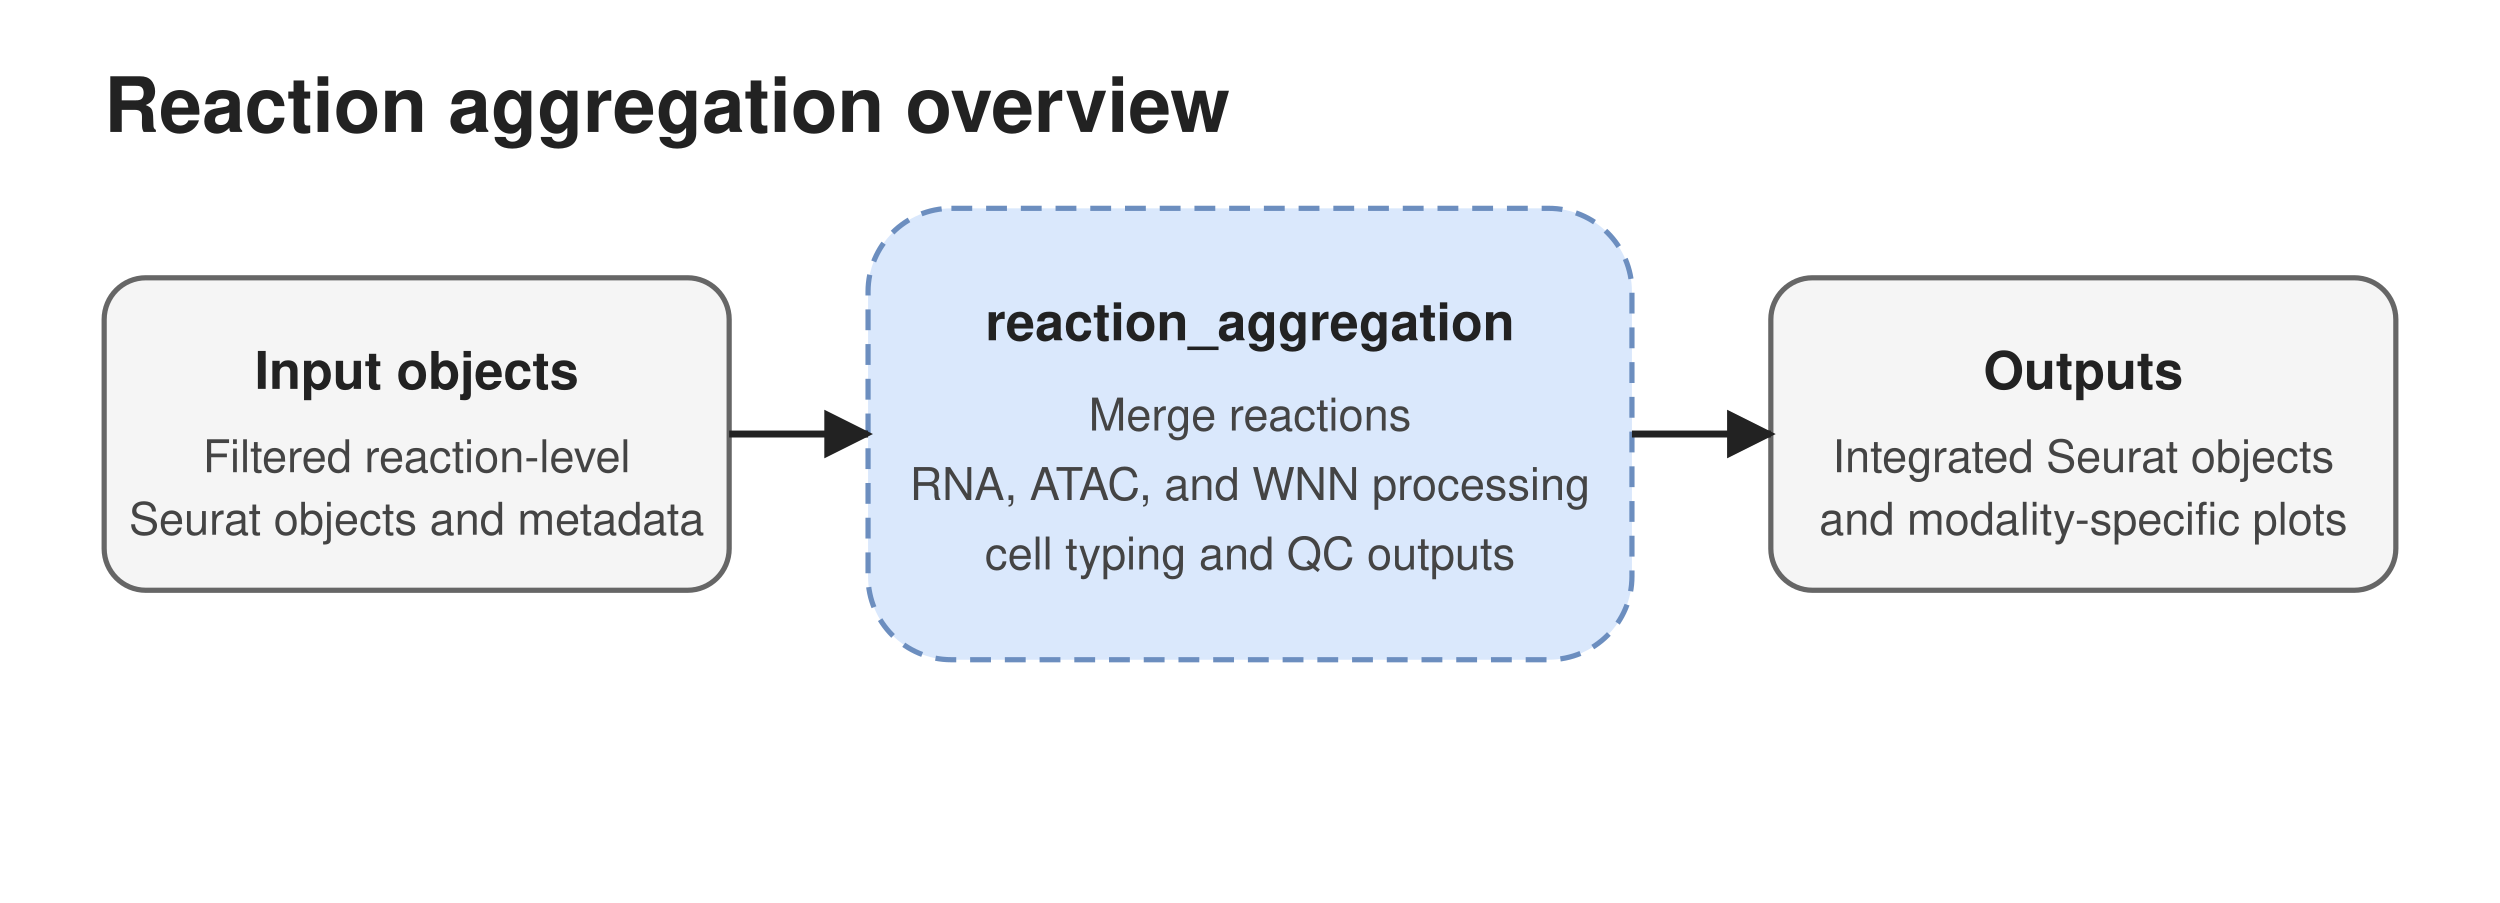
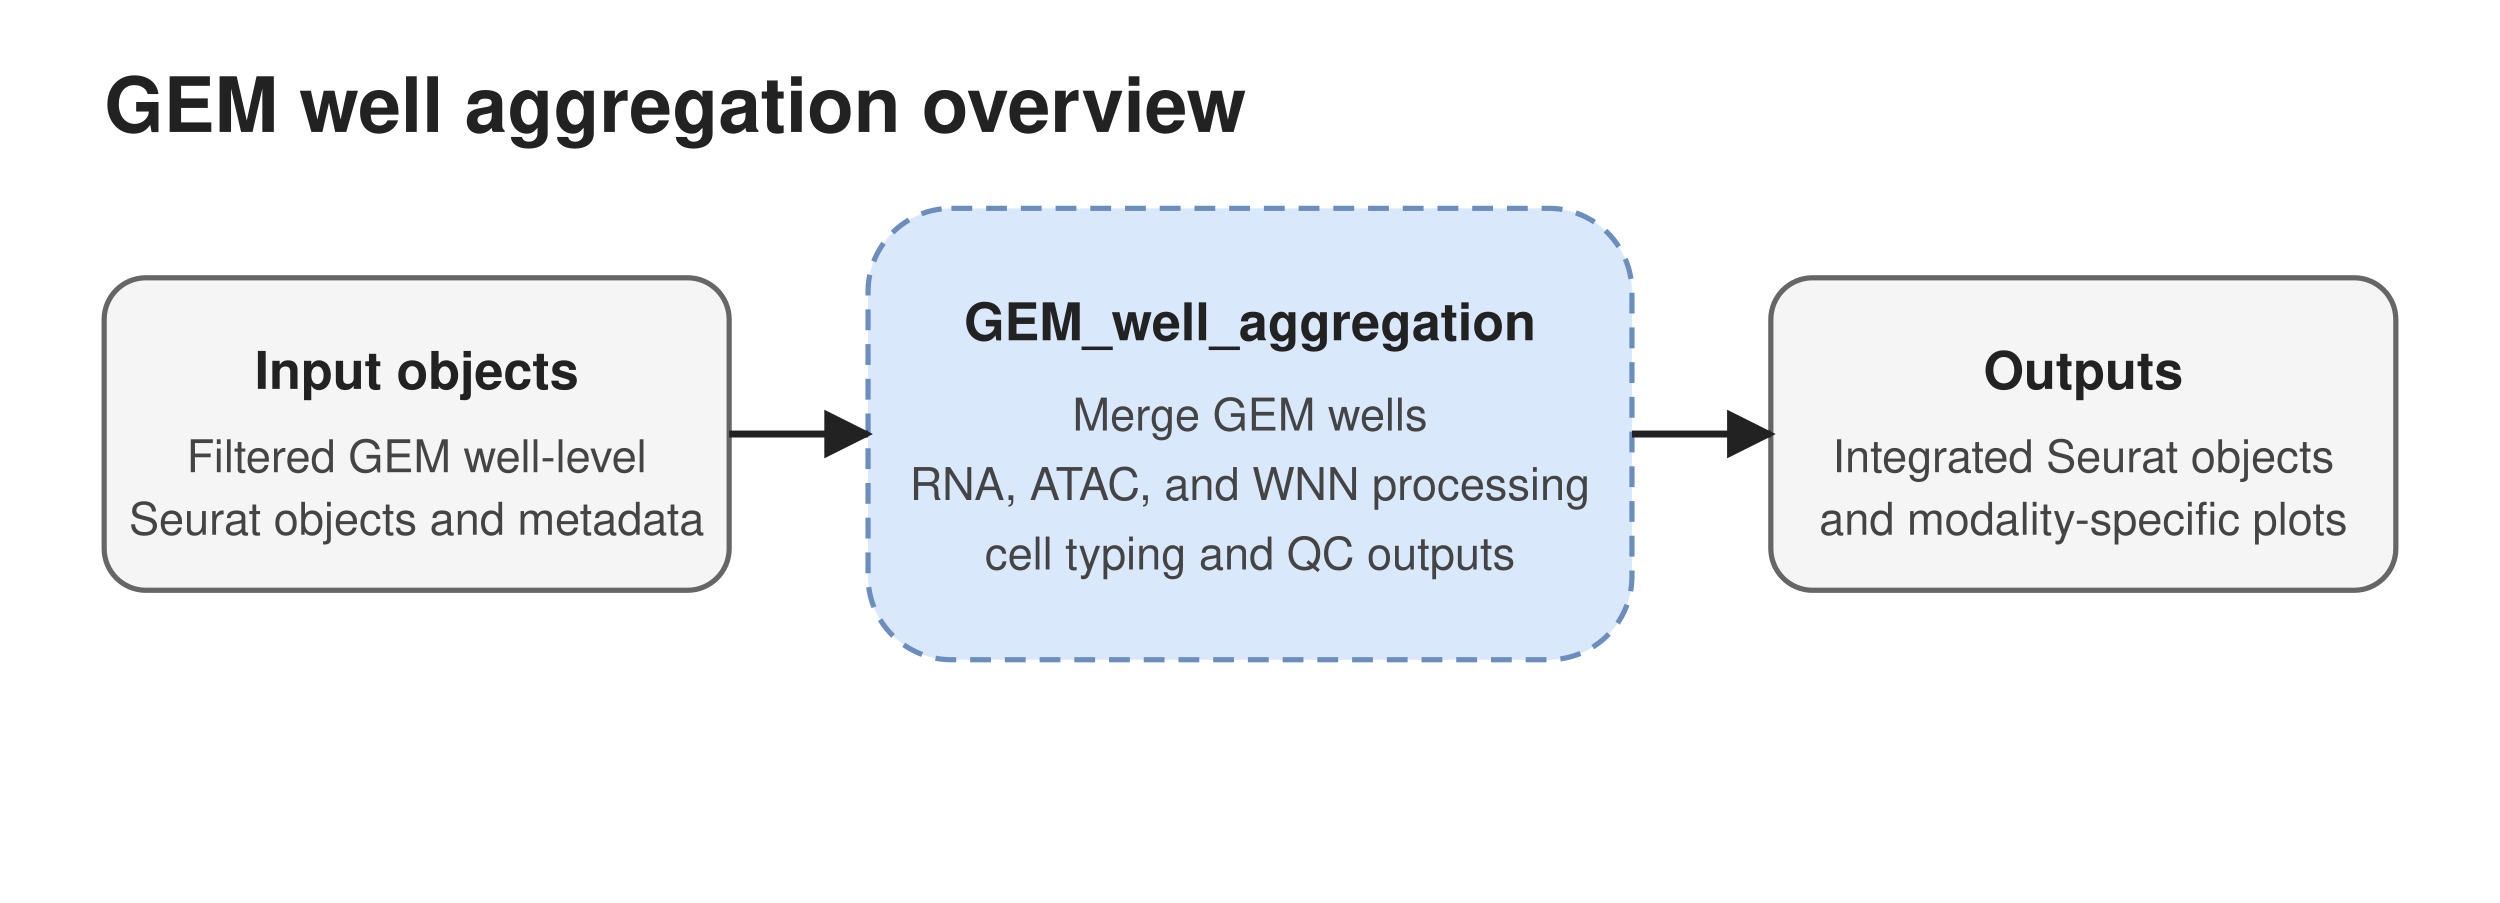
<svg xmlns="http://www.w3.org/2000/svg" width="720" height="260" viewBox="0 0 720 260">
  <style>
    .title { font: 700 22px Helvetica, Arial, sans-serif; fill: #222; }
    .label { font: 600 15px Helvetica, Arial, sans-serif; fill: #222; }
    .body { font: 13px Helvetica, Arial, sans-serif; fill: #444; }
    .box { fill: #f5f5f5; stroke: #666; stroke-width: 1.5; rx: 12; ry: 12; }
    .group { fill: #dae8fc; stroke: #6c8ebf; stroke-width: 1.5; stroke-dasharray: 6 4; rx: 24; ry: 24; }
    .arrow { stroke: #222; stroke-width: 2; fill: none; marker-end: url(#arrow); }
  </style>
  <defs>
    <marker id="arrow" viewBox="0 0 10 10" refX="9" refY="5" markerWidth="7" markerHeight="7" orient="auto-start-reverse">
      <path d="M 0 0 L 10 5 L 0 10 z" fill="#222" />
    </marker>
  </defs>
-   <text x="30" y="38" class="title">Reaction aggregation overview</text>
+   <text x="30" y="38" class="title">GEM well aggregation overview</text>
  <rect x="30" y="80" width="180" height="90" class="box" />
  <text x="120" y="112" text-anchor="middle" class="label">Input objects</text>
-   <text x="120" y="136" text-anchor="middle" class="body">Filtered reaction-level</text>
+   <text x="120" y="136" text-anchor="middle" class="body">Filtered GEM well-level</text>
  <text x="120" y="154" text-anchor="middle" class="body">Seurat objects and metadata</text>
  <rect x="250" y="60" width="220" height="130" class="group" />
-   <text x="360" y="98" text-anchor="middle" class="label">reaction_aggregation</text>
-   <text x="360" y="124" text-anchor="middle" class="body">Merge reactions</text>
+   <text x="360" y="98" text-anchor="middle" class="label">GEM_well_aggregation</text>
+   <text x="360" y="124" text-anchor="middle" class="body">Merge GEM wells</text>
  <text x="360" y="144" text-anchor="middle" class="body">RNA, ATAC, and WNN processing</text>
  <text x="360" y="164" text-anchor="middle" class="body">cell typing and QC outputs</text>
  <rect x="510" y="80" width="180" height="90" class="box" />
  <text x="600" y="112" text-anchor="middle" class="label">Outputs</text>
  <text x="600" y="136" text-anchor="middle" class="body">Integrated Seurat objects</text>
  <text x="600" y="154" text-anchor="middle" class="body">and modality-specific plots</text>
  <path d="M 210 125 L 250 125" class="arrow" />
  <path d="M 470 125 L 510 125" class="arrow" />
</svg>
